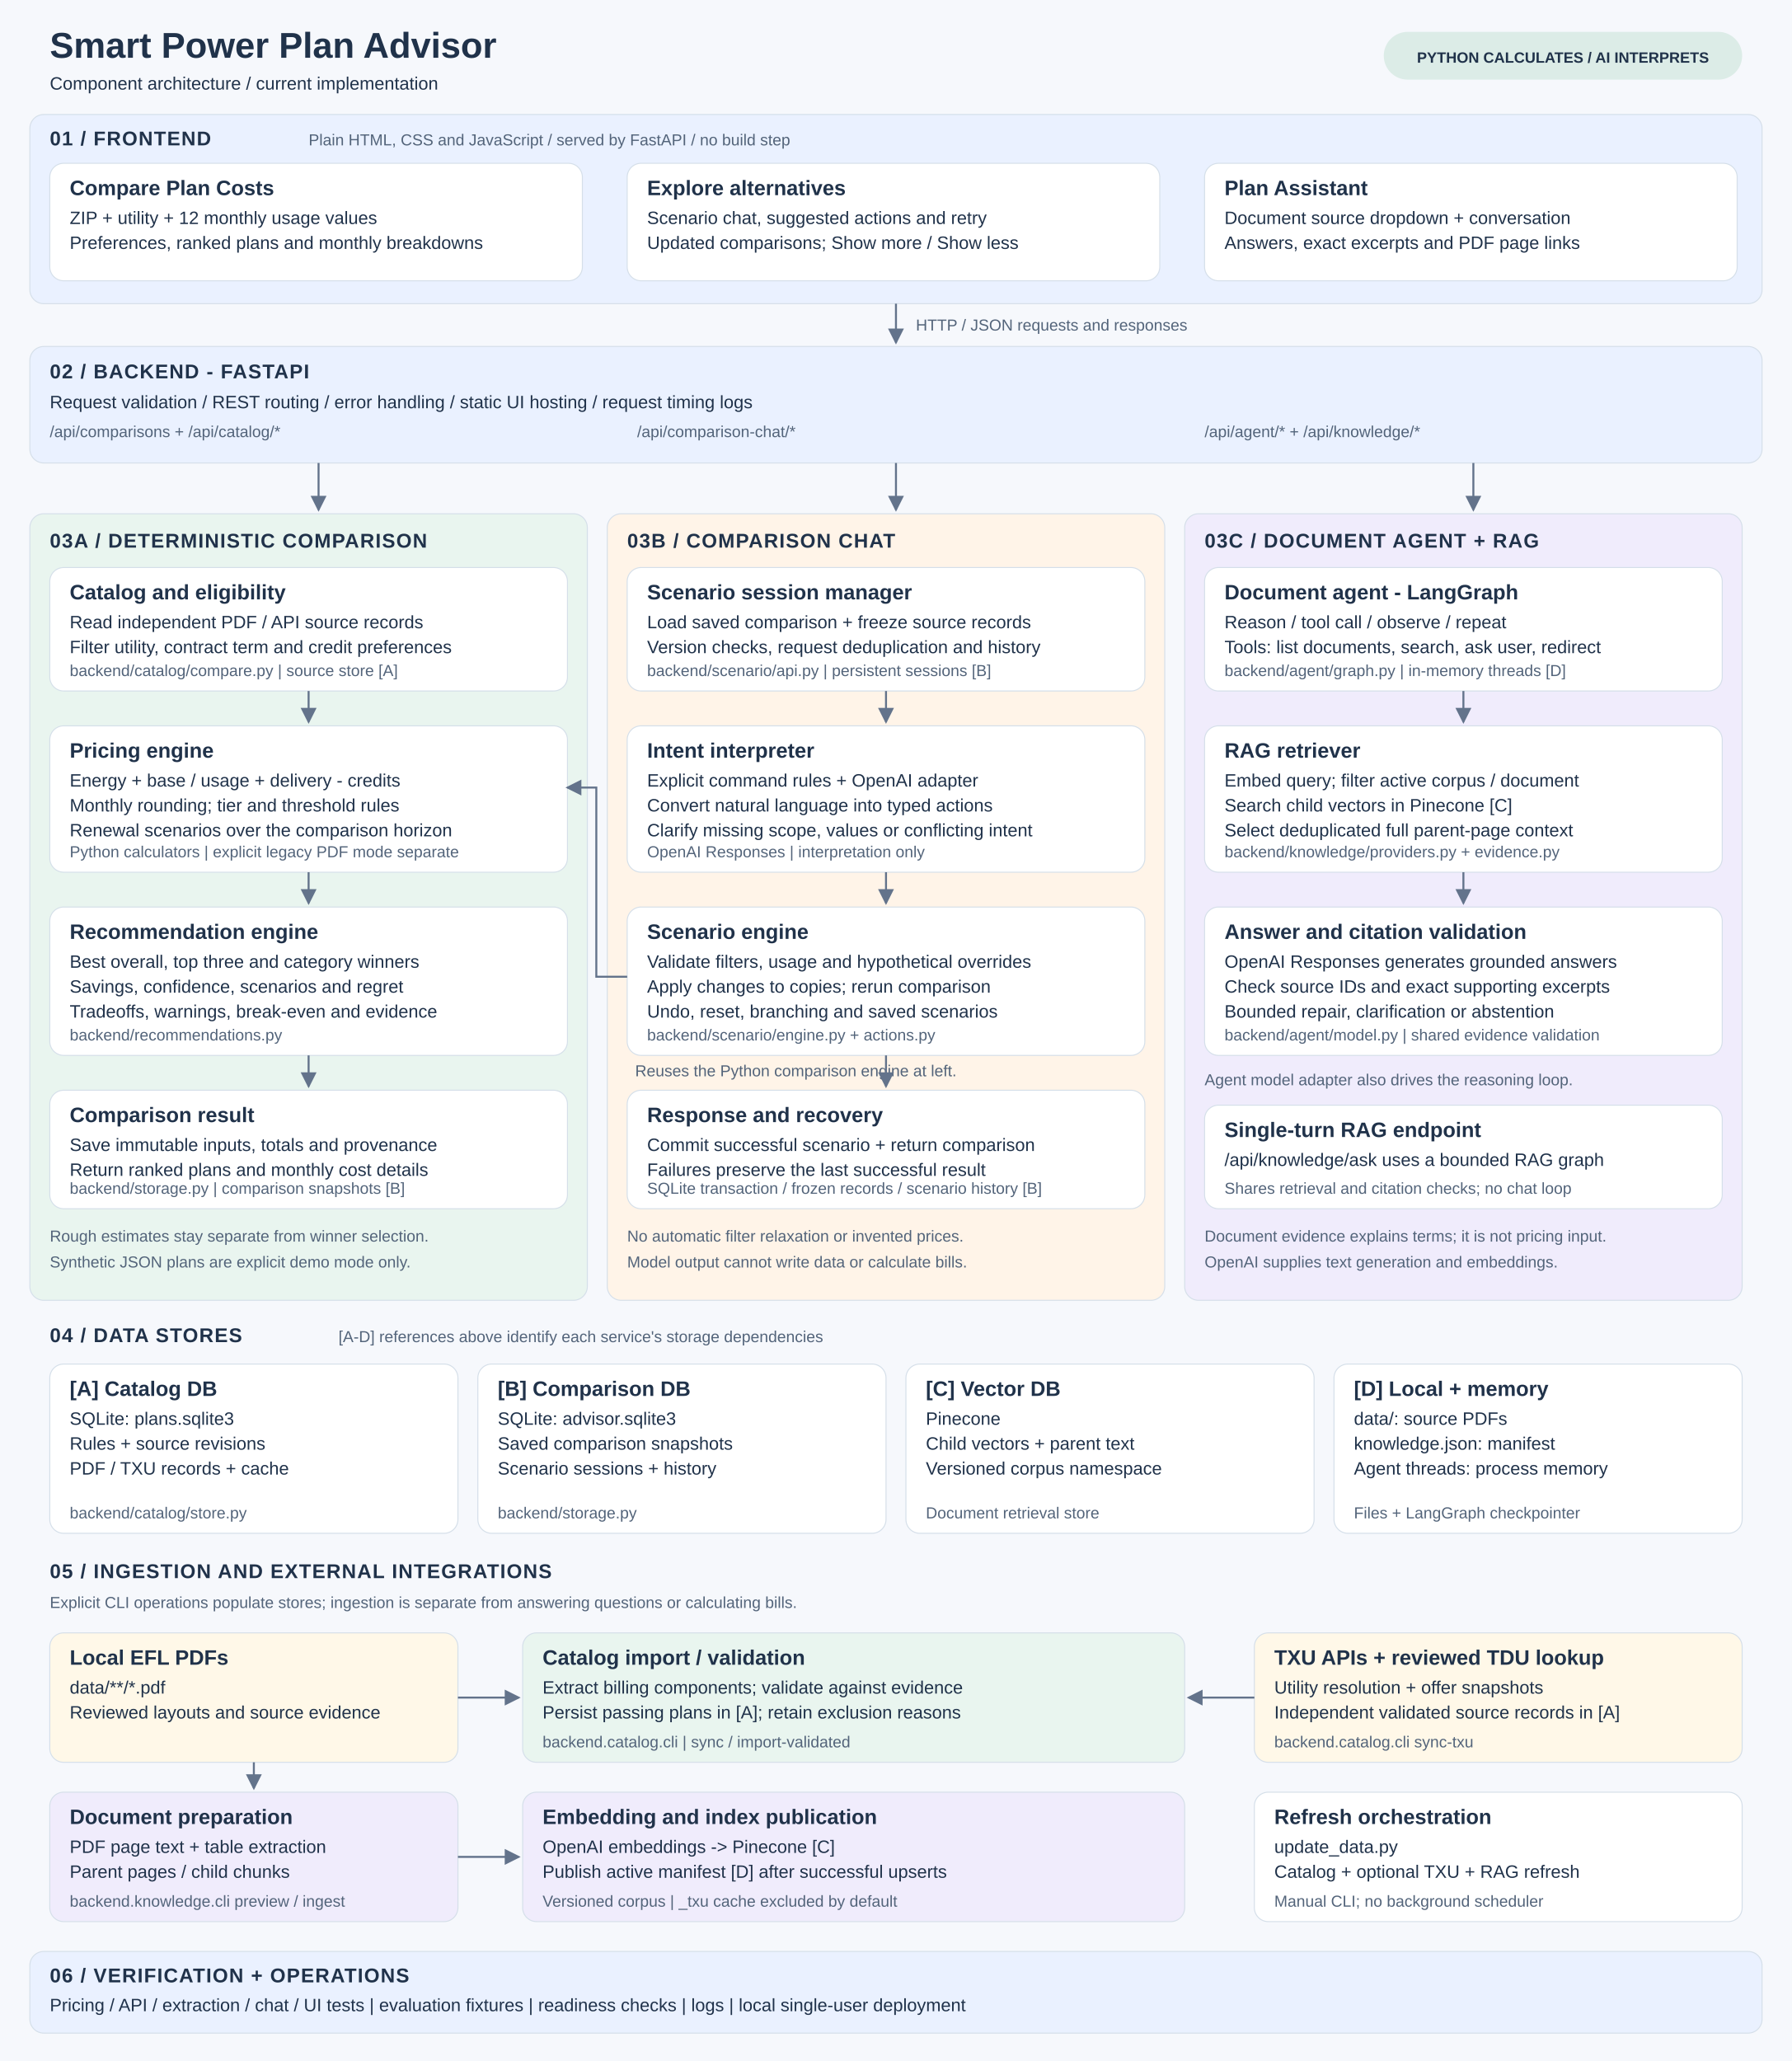
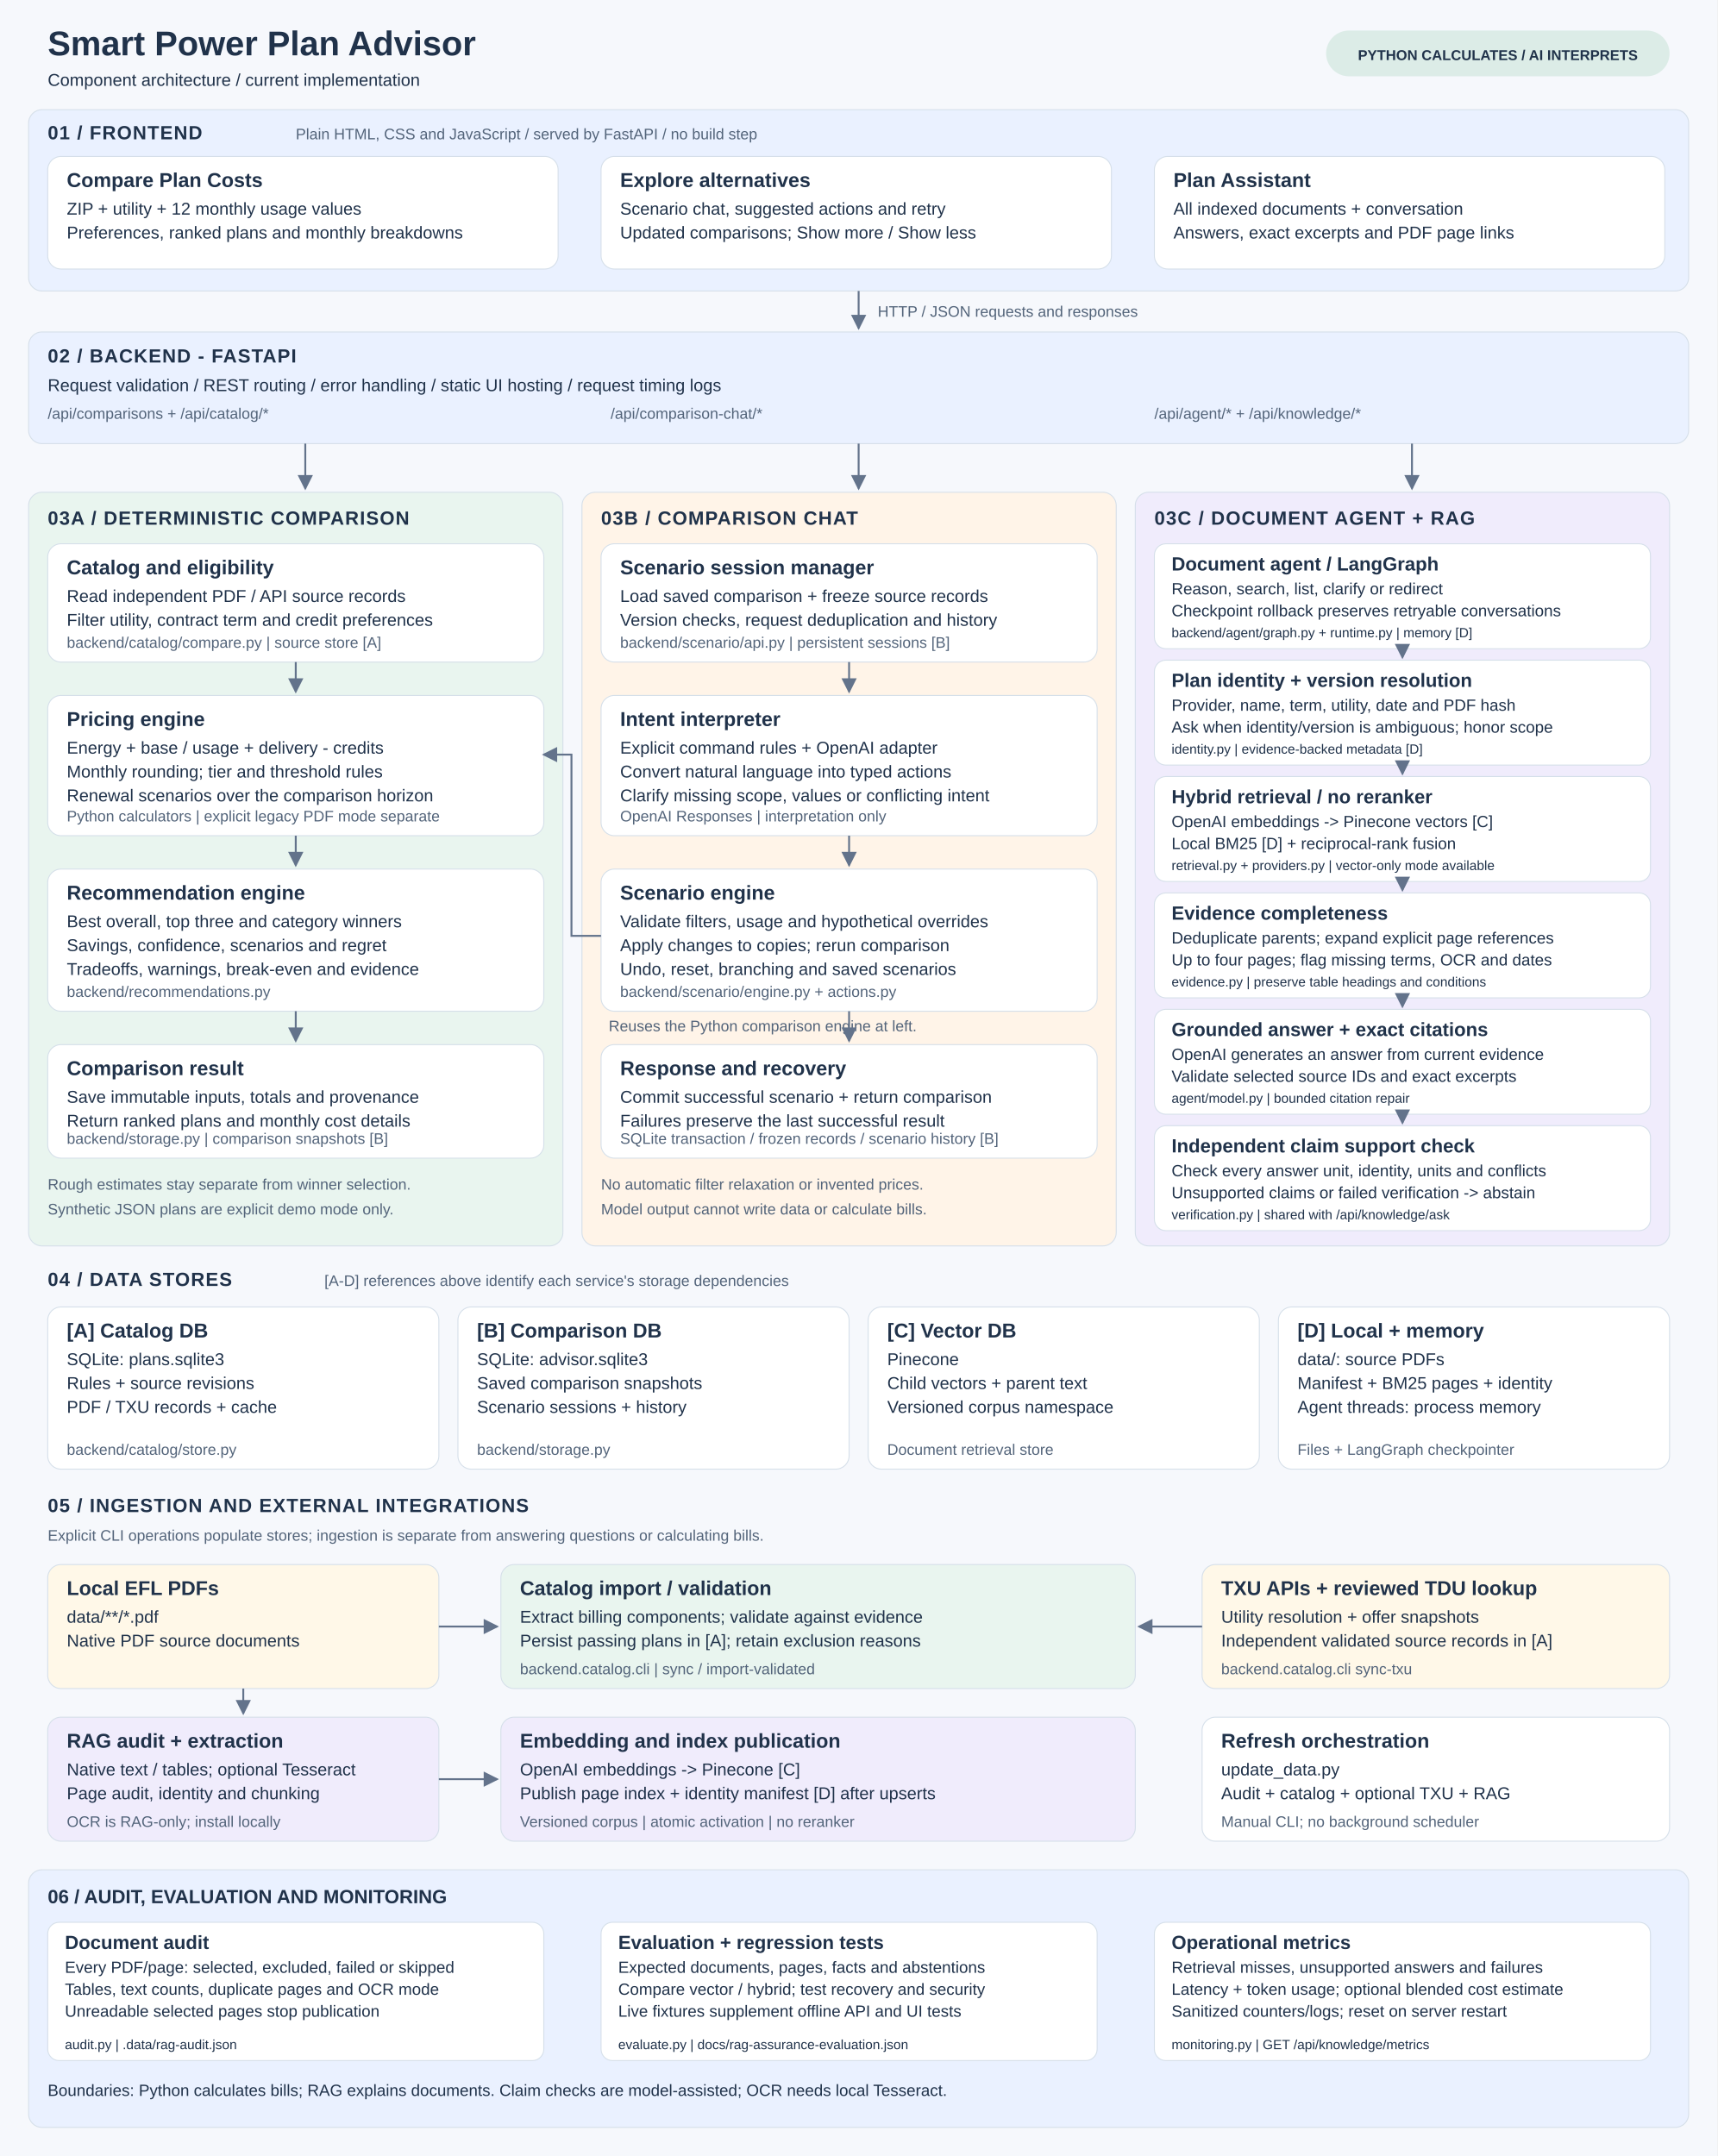
- <svg xmlns="http://www.w3.org/2000/svg" width="1800" height="2070" viewBox="0 0 1800 2070" role="img" aria-labelledby="title desc">
+ <svg xmlns="http://www.w3.org/2000/svg" width="1800" height="2260" viewBox="0 0 1800 2260" role="img" aria-labelledby="title desc">
  <defs>
    <marker id="arrow" markerWidth="8" markerHeight="8" refX="7" refY="4" orient="auto">
      <path d="M0 0L8 4L0 8Z" fill="#63738b" />
    </marker>
  </defs>
  <style>text{font-family:Segoe UI,Arial,sans-serif;fill:#20324a}.title{font-size:36px;font-weight:750}.section{font-size:20px;font-weight:750;letter-spacing:1px}.head{font-size:21px;font-weight:700}.body{font-size:18px}.meta{font-size:16px;fill:#53647a}.edge{fill:none;stroke:#63738b;stroke-width:2;marker-end:url(#arrow)}.tag{font-size:15px;font-weight:700}</style>
-   <rect width="1800" height="2070" fill="#f6f8fc" />
+   <rect width="1800" height="2260" fill="#f6f8fc" />
  <text x="50" y="58" class="title">Smart Power Plan Advisor</text>
  <text x="50" y="90" class="body">Component architecture / current implementation</text>
  <rect x="1390" y="32" width="360" height="48" rx="24" fill="#dcece7" />
  <text x="1570" y="63" text-anchor="middle" class="tag">PYTHON CALCULATES / AI INTERPRETS</text>
  <rect x="30" y="115" width="1740" height="190" rx="14" fill="#eaf1ff" stroke="#d5dfe9" />
  <text x="50" y="146" class="section">01 / FRONTEND</text>
  <text x="310" y="146" class="meta">Plain HTML, CSS and JavaScript / served by FastAPI / no build step</text>
  <rect x="50" y="164" width="535" height="118" rx="14" fill="#ffffff" stroke="#d5dfe9" />
  <text x="70" y="196" class="head">Compare Plan Costs</text>
  <text x="70" y="225" class="body">ZIP + utility + 12 monthly usage values</text>
  <text x="70" y="250" class="body">Preferences, ranked plans and monthly breakdowns</text>
  <rect x="630" y="164" width="535" height="118" rx="14" fill="#ffffff" stroke="#d5dfe9" />
  <text x="650" y="196" class="head">Explore alternatives</text>
  <text x="650" y="225" class="body">Scenario chat, suggested actions and retry</text>
  <text x="650" y="250" class="body">Updated comparisons; Show more / Show less</text>
  <rect x="1210" y="164" width="535" height="118" rx="14" fill="#ffffff" stroke="#d5dfe9" />
  <text x="1230" y="196" class="head">Plan Assistant</text>
-   <text x="1230" y="225" class="body">Document source dropdown + conversation</text>
+   <text x="1230" y="225" class="body">All indexed documents + conversation</text>
  <text x="1230" y="250" class="body">Answers, exact excerpts and PDF page links</text>
  <path class="edge" d="M900 305 L900 344" />
  <text x="920" y="332" class="meta">HTTP / JSON requests and responses</text>
  <rect x="30" y="348" width="1740" height="117" rx="14" fill="#eaf1ff" stroke="#d5dfe9" />
  <text x="50" y="380" class="section">02 / BACKEND - FASTAPI</text>
  <text x="50" y="410" class="body">Request validation / REST routing / error handling / static UI hosting / request timing logs</text>
  <text x="50" y="439" class="meta">/api/comparisons  +  /api/catalog/*</text>
  <text x="640" y="439" class="meta">/api/comparison-chat/*</text>
  <text x="1210" y="439" class="meta">/api/agent/*  +  /api/knowledge/*</text>
  <path class="edge" d="M320 465 L320 512" />
  <path class="edge" d="M900 465 L900 512" />
  <path class="edge" d="M1480 465 L1480 512" />
  <rect x="30" y="516" width="560" height="790" rx="14" fill="#e9f5ef" stroke="#d5dfe9" />
  <text x="50" y="550" class="section">03A / DETERMINISTIC COMPARISON</text>
  <rect x="610" y="516" width="560" height="790" rx="14" fill="#fff4e8" stroke="#d5dfe9" />
  <text x="630" y="550" class="section">03B / COMPARISON CHAT</text>
  <rect x="1190" y="516" width="560" height="790" rx="14" fill="#f0ecfc" stroke="#d5dfe9" />
  <text x="1210" y="550" class="section">03C / DOCUMENT AGENT + RAG</text>
  <rect x="50" y="570" width="520" height="124" rx="14" fill="#ffffff" stroke="#d5dfe9" />
  <text x="70" y="602" class="head">Catalog and eligibility</text>
  <text x="70" y="631" class="body">Read independent PDF / API source records</text>
  <text x="70" y="656" class="body">Filter utility, contract term and credit preferences</text>
  <text x="70" y="679" class="meta">backend/catalog/compare.py | source store [A]</text>
  <path class="edge" d="M310 694 L310 725" />
  <rect x="50" y="729" width="520" height="147" rx="14" fill="#ffffff" stroke="#d5dfe9" />
  <text x="70" y="761" class="head">Pricing engine</text>
  <text x="70" y="790" class="body">Energy + base / usage + delivery - credits</text>
  <text x="70" y="815" class="body">Monthly rounding; tier and threshold rules</text>
  <text x="70" y="840" class="body">Renewal scenarios over the comparison horizon</text>
  <text x="70" y="861" class="meta">Python calculators | explicit legacy PDF mode separate</text>
  <path class="edge" d="M310 876 L310 907" />
  <rect x="50" y="911" width="520" height="149" rx="14" fill="#ffffff" stroke="#d5dfe9" />
  <text x="70" y="943" class="head">Recommendation engine</text>
  <text x="70" y="972" class="body">Best overall, top three and category winners</text>
  <text x="70" y="997" class="body">Savings, confidence, scenarios and regret</text>
  <text x="70" y="1022" class="body">Tradeoffs, warnings, break-even and evidence</text>
  <text x="70" y="1045" class="meta">backend/recommendations.py</text>
  <path class="edge" d="M310 1060 L310 1091" />
  <rect x="50" y="1095" width="520" height="119" rx="14" fill="#ffffff" stroke="#d5dfe9" />
  <text x="70" y="1127" class="head">Comparison result</text>
  <text x="70" y="1156" class="body">Save immutable inputs, totals and provenance</text>
  <text x="70" y="1181" class="body">Return ranked plans and monthly cost details</text>
  <text x="70" y="1199" class="meta">backend/storage.py | comparison snapshots [B]</text>
  <text x="50" y="1247" class="meta">Rough estimates stay separate from winner selection.</text>
  <text x="50" y="1273" class="meta">Synthetic JSON plans are explicit demo mode only.</text>
  <rect x="630" y="570" width="520" height="124" rx="14" fill="#ffffff" stroke="#d5dfe9" />
  <text x="650" y="602" class="head">Scenario session manager</text>
  <text x="650" y="631" class="body">Load saved comparison + freeze source records</text>
  <text x="650" y="656" class="body">Version checks, request deduplication and history</text>
  <text x="650" y="679" class="meta">backend/scenario/api.py | persistent sessions [B]</text>
  <path class="edge" d="M890 694 L890 725" />
  <rect x="630" y="729" width="520" height="147" rx="14" fill="#ffffff" stroke="#d5dfe9" />
  <text x="650" y="761" class="head">Intent interpreter</text>
  <text x="650" y="790" class="body">Explicit command rules + OpenAI adapter</text>
  <text x="650" y="815" class="body">Convert natural language into typed actions</text>
  <text x="650" y="840" class="body">Clarify missing scope, values or conflicting intent</text>
  <text x="650" y="861" class="meta">OpenAI Responses | interpretation only</text>
  <path class="edge" d="M890 876 L890 907" />
  <rect x="630" y="911" width="520" height="149" rx="14" fill="#ffffff" stroke="#d5dfe9" />
  <text x="650" y="943" class="head">Scenario engine</text>
  <text x="650" y="972" class="body">Validate filters, usage and hypothetical overrides</text>
  <text x="650" y="997" class="body">Apply changes to copies; rerun comparison</text>
  <text x="650" y="1022" class="body">Undo, reset, branching and saved scenarios</text>
  <text x="650" y="1045" class="meta">backend/scenario/engine.py + actions.py</text>
  <path class="edge" d="M630 981 L599 981 L599 791 L570 791" />
  <text x="638" y="1081" class="meta">Reuses the Python comparison engine at left.</text>
  <rect x="630" y="1095" width="520" height="119" rx="14" fill="#ffffff" stroke="#d5dfe9" />
  <text x="650" y="1127" class="head">Response and recovery</text>
  <text x="650" y="1156" class="body">Commit successful scenario + return comparison</text>
  <text x="650" y="1181" class="body">Failures preserve the last successful result</text>
  <text x="650" y="1199" class="meta">SQLite transaction / frozen records / scenario history [B]</text>
  <path class="edge" d="M890 1060 L890 1091" />
  <text x="630" y="1247" class="meta">No automatic filter relaxation or invented prices.</text>
  <text x="630" y="1273" class="meta">Model output cannot write data or calculate bills.</text>
-   <rect x="1210" y="570" width="520" height="124" rx="14" fill="#ffffff" stroke="#d5dfe9" />
-   <text x="1230" y="602" class="head">Document agent - LangGraph</text>
-   <text x="1230" y="631" class="body">Reason / tool call / observe / repeat</text>
-   <text x="1230" y="656" class="body">Tools: list documents, search, ask user, redirect</text>
-   <text x="1230" y="679" class="meta">backend/agent/graph.py | in-memory threads [D]</text>
-   <path class="edge" d="M1470 694 L1470 725" />
-   <rect x="1210" y="729" width="520" height="147" rx="14" fill="#ffffff" stroke="#d5dfe9" />
-   <text x="1230" y="761" class="head">RAG retriever</text>
-   <text x="1230" y="790" class="body">Embed query; filter active corpus / document</text>
-   <text x="1230" y="815" class="body">Search child vectors in Pinecone [C]</text>
-   <text x="1230" y="840" class="body">Select deduplicated full parent-page context</text>
-   <text x="1230" y="861" class="meta">backend/knowledge/providers.py + evidence.py</text>
-   <path class="edge" d="M1470 876 L1470 907" />
-   <rect x="1210" y="911" width="520" height="149" rx="14" fill="#ffffff" stroke="#d5dfe9" />
-   <text x="1230" y="943" class="head">Answer and citation validation</text>
-   <text x="1230" y="972" class="body">OpenAI Responses generates grounded answers</text>
-   <text x="1230" y="997" class="body">Check source IDs and exact supporting excerpts</text>
-   <text x="1230" y="1022" class="body">Bounded repair, clarification or abstention</text>
-   <text x="1230" y="1045" class="meta">backend/agent/model.py | shared evidence validation</text>
-   <text x="1210" y="1090" class="meta">Agent model adapter also drives the reasoning loop.</text>
-   <rect x="1210" y="1110" width="520" height="104" rx="14" fill="#ffffff" stroke="#d5dfe9" />
-   <text x="1230" y="1142" class="head">Single-turn RAG endpoint</text>
-   <text x="1230" y="1171" class="body">/api/knowledge/ask uses a bounded RAG graph</text>
-   <text x="1230" y="1199" class="meta">Shares retrieval and citation checks; no chat loop</text>
-   <text x="1210" y="1247" class="meta">Document evidence explains terms; it is not pricing input.</text>
-   <text x="1210" y="1273" class="meta">OpenAI supplies text generation and embeddings.</text>
  <text x="50" y="1348" class="section">04 / DATA STORES</text>
  <text x="340" y="1348" class="meta">[A-D] references above identify each service's storage dependencies</text>
  <rect x="50" y="1370" width="410" height="170" rx="14" fill="#ffffff" stroke="#d5dfe9" />
  <text x="70" y="1402" class="head">[A] Catalog DB</text>
  <text x="70" y="1431" class="body">SQLite: plans.sqlite3</text>
  <text x="70" y="1456" class="body">Rules + source revisions</text>
  <text x="70" y="1481" class="body">PDF / TXU records + cache</text>
  <text x="70" y="1525" class="meta">backend/catalog/store.py</text>
  <rect x="480" y="1370" width="410" height="170" rx="14" fill="#ffffff" stroke="#d5dfe9" />
  <text x="500" y="1402" class="head">[B] Comparison DB</text>
  <text x="500" y="1431" class="body">SQLite: advisor.sqlite3</text>
  <text x="500" y="1456" class="body">Saved comparison snapshots</text>
  <text x="500" y="1481" class="body">Scenario sessions + history</text>
  <text x="500" y="1525" class="meta">backend/storage.py</text>
  <rect x="910" y="1370" width="410" height="170" rx="14" fill="#ffffff" stroke="#d5dfe9" />
  <text x="930" y="1402" class="head">[C] Vector DB</text>
  <text x="930" y="1431" class="body">Pinecone</text>
  <text x="930" y="1456" class="body">Child vectors + parent text</text>
  <text x="930" y="1481" class="body">Versioned corpus namespace</text>
  <text x="930" y="1525" class="meta">Document retrieval store</text>
  <rect x="1340" y="1370" width="410" height="170" rx="14" fill="#ffffff" stroke="#d5dfe9" />
  <text x="1360" y="1402" class="head">[D] Local + memory</text>
  <text x="1360" y="1431" class="body">data/: source PDFs</text>
-   <text x="1360" y="1456" class="body">knowledge.json: manifest</text>
+   <text x="1360" y="1456" class="body">Manifest + BM25 pages + identity</text>
  <text x="1360" y="1481" class="body">Agent threads: process memory</text>
  <text x="1360" y="1525" class="meta">Files + LangGraph checkpointer</text>
  <text x="50" y="1585" class="section">05 / INGESTION AND EXTERNAL INTEGRATIONS</text>
  <text x="50" y="1615" class="meta">Explicit CLI operations populate stores; ingestion is separate from answering questions or calculating bills.</text>
  <rect x="50" y="1640" width="410" height="130" rx="14" fill="#fff8e8" stroke="#d5dfe9" />
  <text x="70" y="1672" class="head">Local EFL PDFs</text>
  <text x="70" y="1701" class="body">data/**/*.pdf</text>
-   <text x="70" y="1726" class="body">Reviewed layouts and source evidence</text>
+   <text x="70" y="1726" class="body">Native PDF source documents</text>
  <rect x="525" y="1640" width="665" height="130" rx="14" fill="#e9f5ef" stroke="#d5dfe9" />
  <text x="545" y="1672" class="head">Catalog import / validation</text>
  <text x="545" y="1701" class="body">Extract billing components; validate against evidence</text>
  <text x="545" y="1726" class="body">Persist passing plans in [A]; retain exclusion reasons</text>
  <text x="545" y="1755" class="meta">backend.catalog.cli | sync / import-validated</text>
  <path class="edge" d="M460 1705 L521 1705" />
  <rect x="1260" y="1640" width="490" height="130" rx="14" fill="#fff8e8" stroke="#d5dfe9" />
  <text x="1280" y="1672" class="head">TXU APIs + reviewed TDU lookup</text>
  <text x="1280" y="1701" class="body">Utility resolution + offer snapshots</text>
  <text x="1280" y="1726" class="body">Independent validated source records in [A]</text>
  <text x="1280" y="1755" class="meta">backend.catalog.cli sync-txu</text>
  <path class="edge" d="M1260 1705 L1194 1705" />
  <rect x="50" y="1800" width="410" height="130" rx="14" fill="#f0ecfc" stroke="#d5dfe9" />
-   <text x="70" y="1832" class="head">Document preparation</text>
-   <text x="70" y="1861" class="body">PDF page text + table extraction</text>
-   <text x="70" y="1886" class="body">Parent pages / child chunks</text>
-   <text x="70" y="1915" class="meta">backend.knowledge.cli preview / ingest</text>
+   <text x="70" y="1832" class="head">RAG audit + extraction</text>
+   <text x="70" y="1861" class="body">Native text / tables; optional Tesseract</text>
+   <text x="70" y="1886" class="body">Page audit, identity and chunking</text>
+   <text x="70" y="1915" class="meta">OCR is RAG-only; install locally</text>
  <path class="edge" d="M255 1770 L255 1796" />
  <rect x="525" y="1800" width="665" height="130" rx="14" fill="#f0ecfc" stroke="#d5dfe9" />
  <text x="545" y="1832" class="head">Embedding and index publication</text>
  <text x="545" y="1861" class="body">OpenAI embeddings -&gt; Pinecone [C]</text>
-   <text x="545" y="1886" class="body">Publish active manifest [D] after successful upserts</text>
-   <text x="545" y="1915" class="meta">Versioned corpus | _txu cache excluded by default</text>
+   <text x="545" y="1886" class="body">Publish page index + identity manifest [D] after upserts</text>
+   <text x="545" y="1915" class="meta">Versioned corpus | atomic activation | no reranker</text>
  <path class="edge" d="M460 1865 L521 1865" />
  <rect x="1260" y="1800" width="490" height="130" rx="14" fill="#ffffff" stroke="#d5dfe9" />
  <text x="1280" y="1832" class="head">Refresh orchestration</text>
  <text x="1280" y="1861" class="body">update_data.py</text>
-   <text x="1280" y="1886" class="body">Catalog + optional TXU + RAG refresh</text>
+   <text x="1280" y="1886" class="body">Audit + catalog + optional TXU + RAG</text>
  <text x="1280" y="1915" class="meta">Manual CLI; no background scheduler</text>
-   <rect x="30" y="1960" width="1740" height="82" rx="14" fill="#eaf1ff" stroke="#d5dfe9" />
-   <text x="50" y="1991" class="section">06 / VERIFICATION + OPERATIONS</text>
-   <text x="50" y="2020" class="body">Pricing / API / extraction / chat / UI tests | evaluation fixtures | readiness checks | logs | local single-user deployment</text>
+   <rect x="1210" y="570" width="520" height="110" rx="12" fill="#ffffff" stroke="#d5dfe9" />
+   <text x="1228" y="598" font-size="20" font-weight="700">Document agent / LangGraph</text>
+   <text x="1228" y="623" font-size="17">Reason, search, list, clarify or redirect</text>
+   <text x="1228" y="646" font-size="17">Checkpoint rollback preserves retryable conversations</text>
+   <text x="1228" y="668" font-size="14">backend/agent/graph.py + runtime.py | memory [D]</text>
+   <path class="edge" d="M1470 680 L1470 689" />
+   <rect x="1210" y="692" width="520" height="110" rx="12" fill="#ffffff" stroke="#d5dfe9" />
+   <text x="1228" y="720" font-size="20" font-weight="700">Plan identity + version resolution</text>
+   <text x="1228" y="745" font-size="17">Provider, name, term, utility, date and PDF hash</text>
+   <text x="1228" y="768" font-size="17">Ask when identity/version is ambiguous; honor scope</text>
+   <text x="1228" y="790" font-size="14">identity.py | evidence-backed metadata [D]</text>
+   <path class="edge" d="M1470 802 L1470 811" />
+   <rect x="1210" y="814" width="520" height="110" rx="12" fill="#ffffff" stroke="#d5dfe9" />
+   <text x="1228" y="842" font-size="20" font-weight="700">Hybrid retrieval / no reranker</text>
+   <text x="1228" y="867" font-size="17">OpenAI embeddings -&gt; Pinecone vectors [C]</text>
+   <text x="1228" y="890" font-size="17">Local BM25 [D] + reciprocal-rank fusion</text>
+   <text x="1228" y="912" font-size="14">retrieval.py + providers.py | vector-only mode available</text>
+   <path class="edge" d="M1470 924 L1470 933" />
+   <rect x="1210" y="936" width="520" height="110" rx="12" fill="#ffffff" stroke="#d5dfe9" />
+   <text x="1228" y="964" font-size="20" font-weight="700">Evidence completeness</text>
+   <text x="1228" y="989" font-size="17">Deduplicate parents; expand explicit page references</text>
+   <text x="1228" y="1012" font-size="17">Up to four pages; flag missing terms, OCR and dates</text>
+   <text x="1228" y="1034" font-size="14">evidence.py | preserve table headings and conditions</text>
+   <path class="edge" d="M1470 1046 L1470 1055" />
+   <rect x="1210" y="1058" width="520" height="110" rx="12" fill="#ffffff" stroke="#d5dfe9" />
+   <text x="1228" y="1086" font-size="20" font-weight="700">Grounded answer + exact citations</text>
+   <text x="1228" y="1111" font-size="17">OpenAI generates an answer from current evidence</text>
+   <text x="1228" y="1134" font-size="17">Validate selected source IDs and exact excerpts</text>
+   <text x="1228" y="1156" font-size="14">agent/model.py | bounded citation repair</text>
+   <path class="edge" d="M1470 1168 L1470 1177" />
+   <rect x="1210" y="1180" width="520" height="110" rx="12" fill="#ffffff" stroke="#d5dfe9" />
+   <text x="1228" y="1208" font-size="20" font-weight="700">Independent claim support check</text>
+   <text x="1228" y="1233" font-size="17">Check every answer unit, identity, units and conflicts</text>
+   <text x="1228" y="1256" font-size="17">Unsupported claims or failed verification -&gt; abstain</text>
+   <text x="1228" y="1278" font-size="14">verification.py | shared with /api/knowledge/ask</text>
+   <rect x="30" y="1960" width="1740" height="270" rx="14" fill="#eaf1ff" stroke="#d5dfe9" />
+   <text x="50" y="1995" font-size="20" font-weight="700">06 / AUDIT, EVALUATION AND MONITORING</text>
+   <rect x="50" y="2015" width="520" height="145" rx="12" fill="#ffffff" stroke="#d5dfe9" />
+   <text x="68" y="2043" font-size="20" font-weight="700">Document audit</text>
+   <text x="68" y="2068" font-size="17">Every PDF/page: selected, excluded, failed or skipped</text>
+   <text x="68" y="2091" font-size="17">Tables, text counts, duplicate pages and OCR mode</text>
+   <text x="68" y="2114" font-size="17">Unreadable selected pages stop publication</text>
+   <text x="68" y="2148" font-size="14">audit.py | .data/rag-audit.json</text>
+   <rect x="630" y="2015" width="520" height="145" rx="12" fill="#ffffff" stroke="#d5dfe9" />
+   <text x="648" y="2043" font-size="20" font-weight="700">Evaluation + regression tests</text>
+   <text x="648" y="2068" font-size="17">Expected documents, pages, facts and abstentions</text>
+   <text x="648" y="2091" font-size="17">Compare vector / hybrid; test recovery and security</text>
+   <text x="648" y="2114" font-size="17">Live fixtures supplement offline API and UI tests</text>
+   <text x="648" y="2148" font-size="14">evaluate.py | docs/rag-assurance-evaluation.json</text>
+   <rect x="1210" y="2015" width="520" height="145" rx="12" fill="#ffffff" stroke="#d5dfe9" />
+   <text x="1228" y="2043" font-size="20" font-weight="700">Operational metrics</text>
+   <text x="1228" y="2068" font-size="17">Retrieval misses, unsupported answers and failures</text>
+   <text x="1228" y="2091" font-size="17">Latency + token usage; optional blended cost estimate</text>
+   <text x="1228" y="2114" font-size="17">Sanitized counters/logs; reset on server restart</text>
+   <text x="1228" y="2148" font-size="14">monitoring.py | GET /api/knowledge/metrics</text>
+   <text x="50" y="2197" font-size="17">Boundaries: Python calculates bills; RAG explains documents. Claim checks are model-assisted; OCR needs local Tesseract.</text>
</svg>
